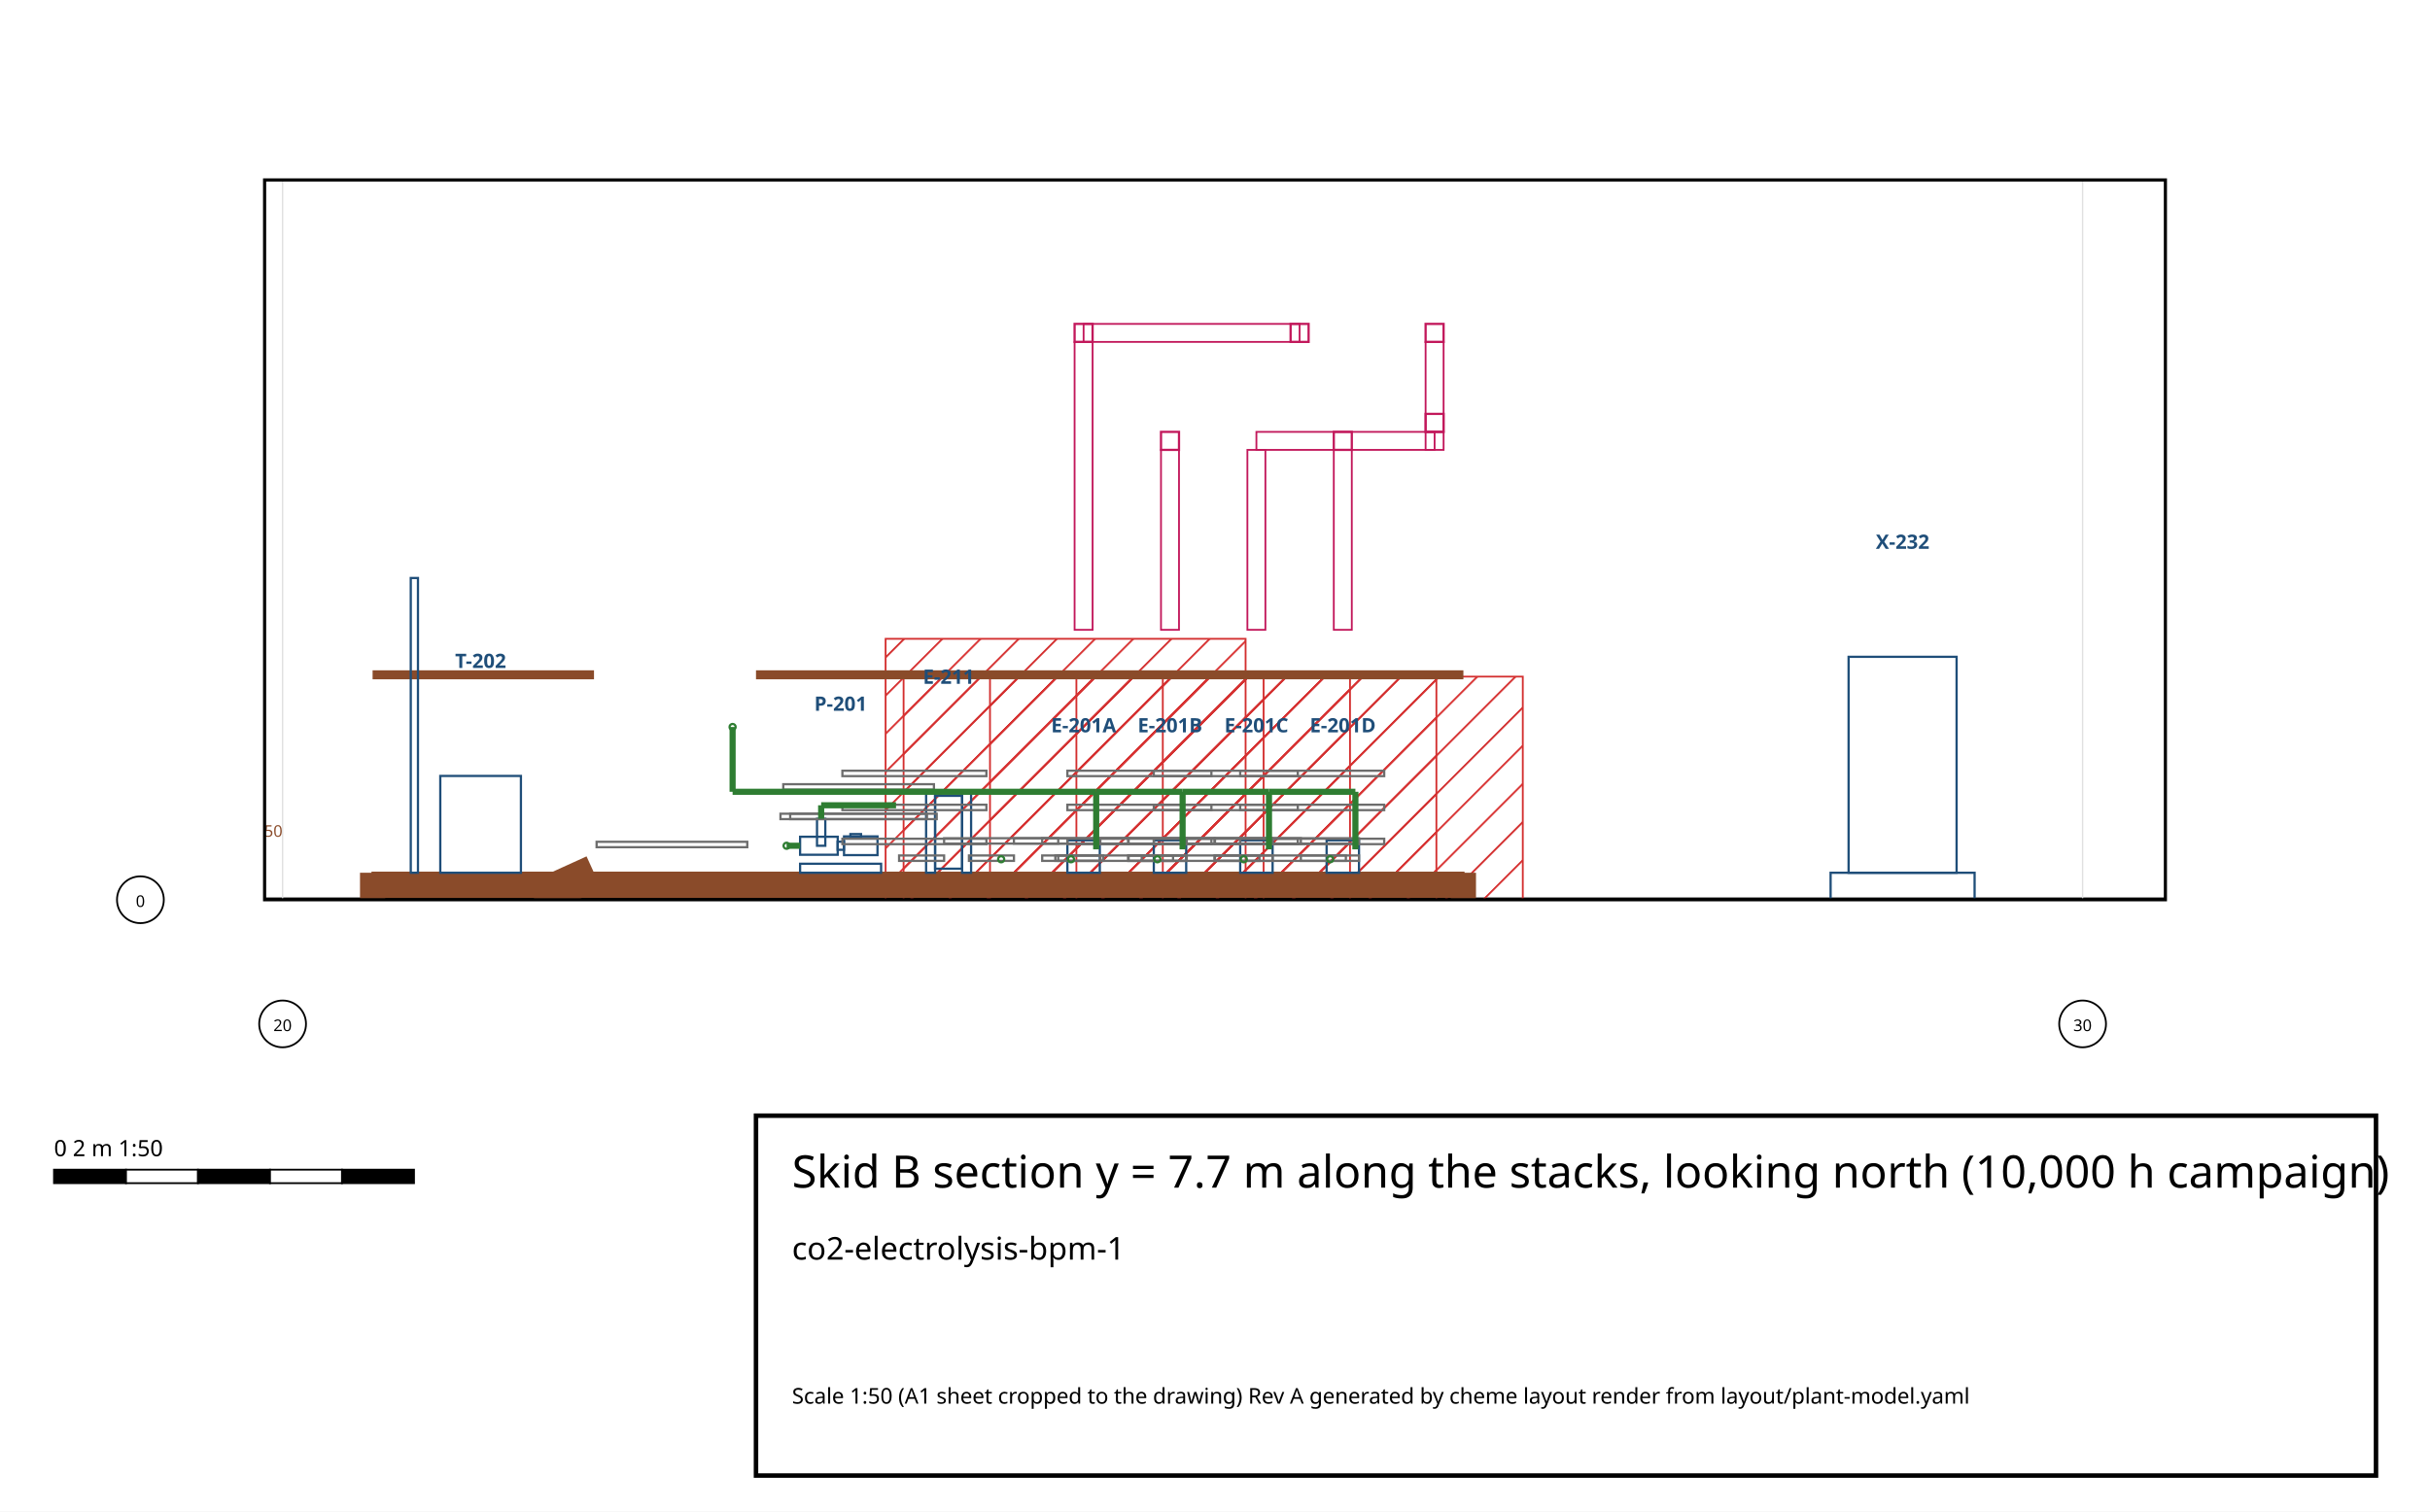
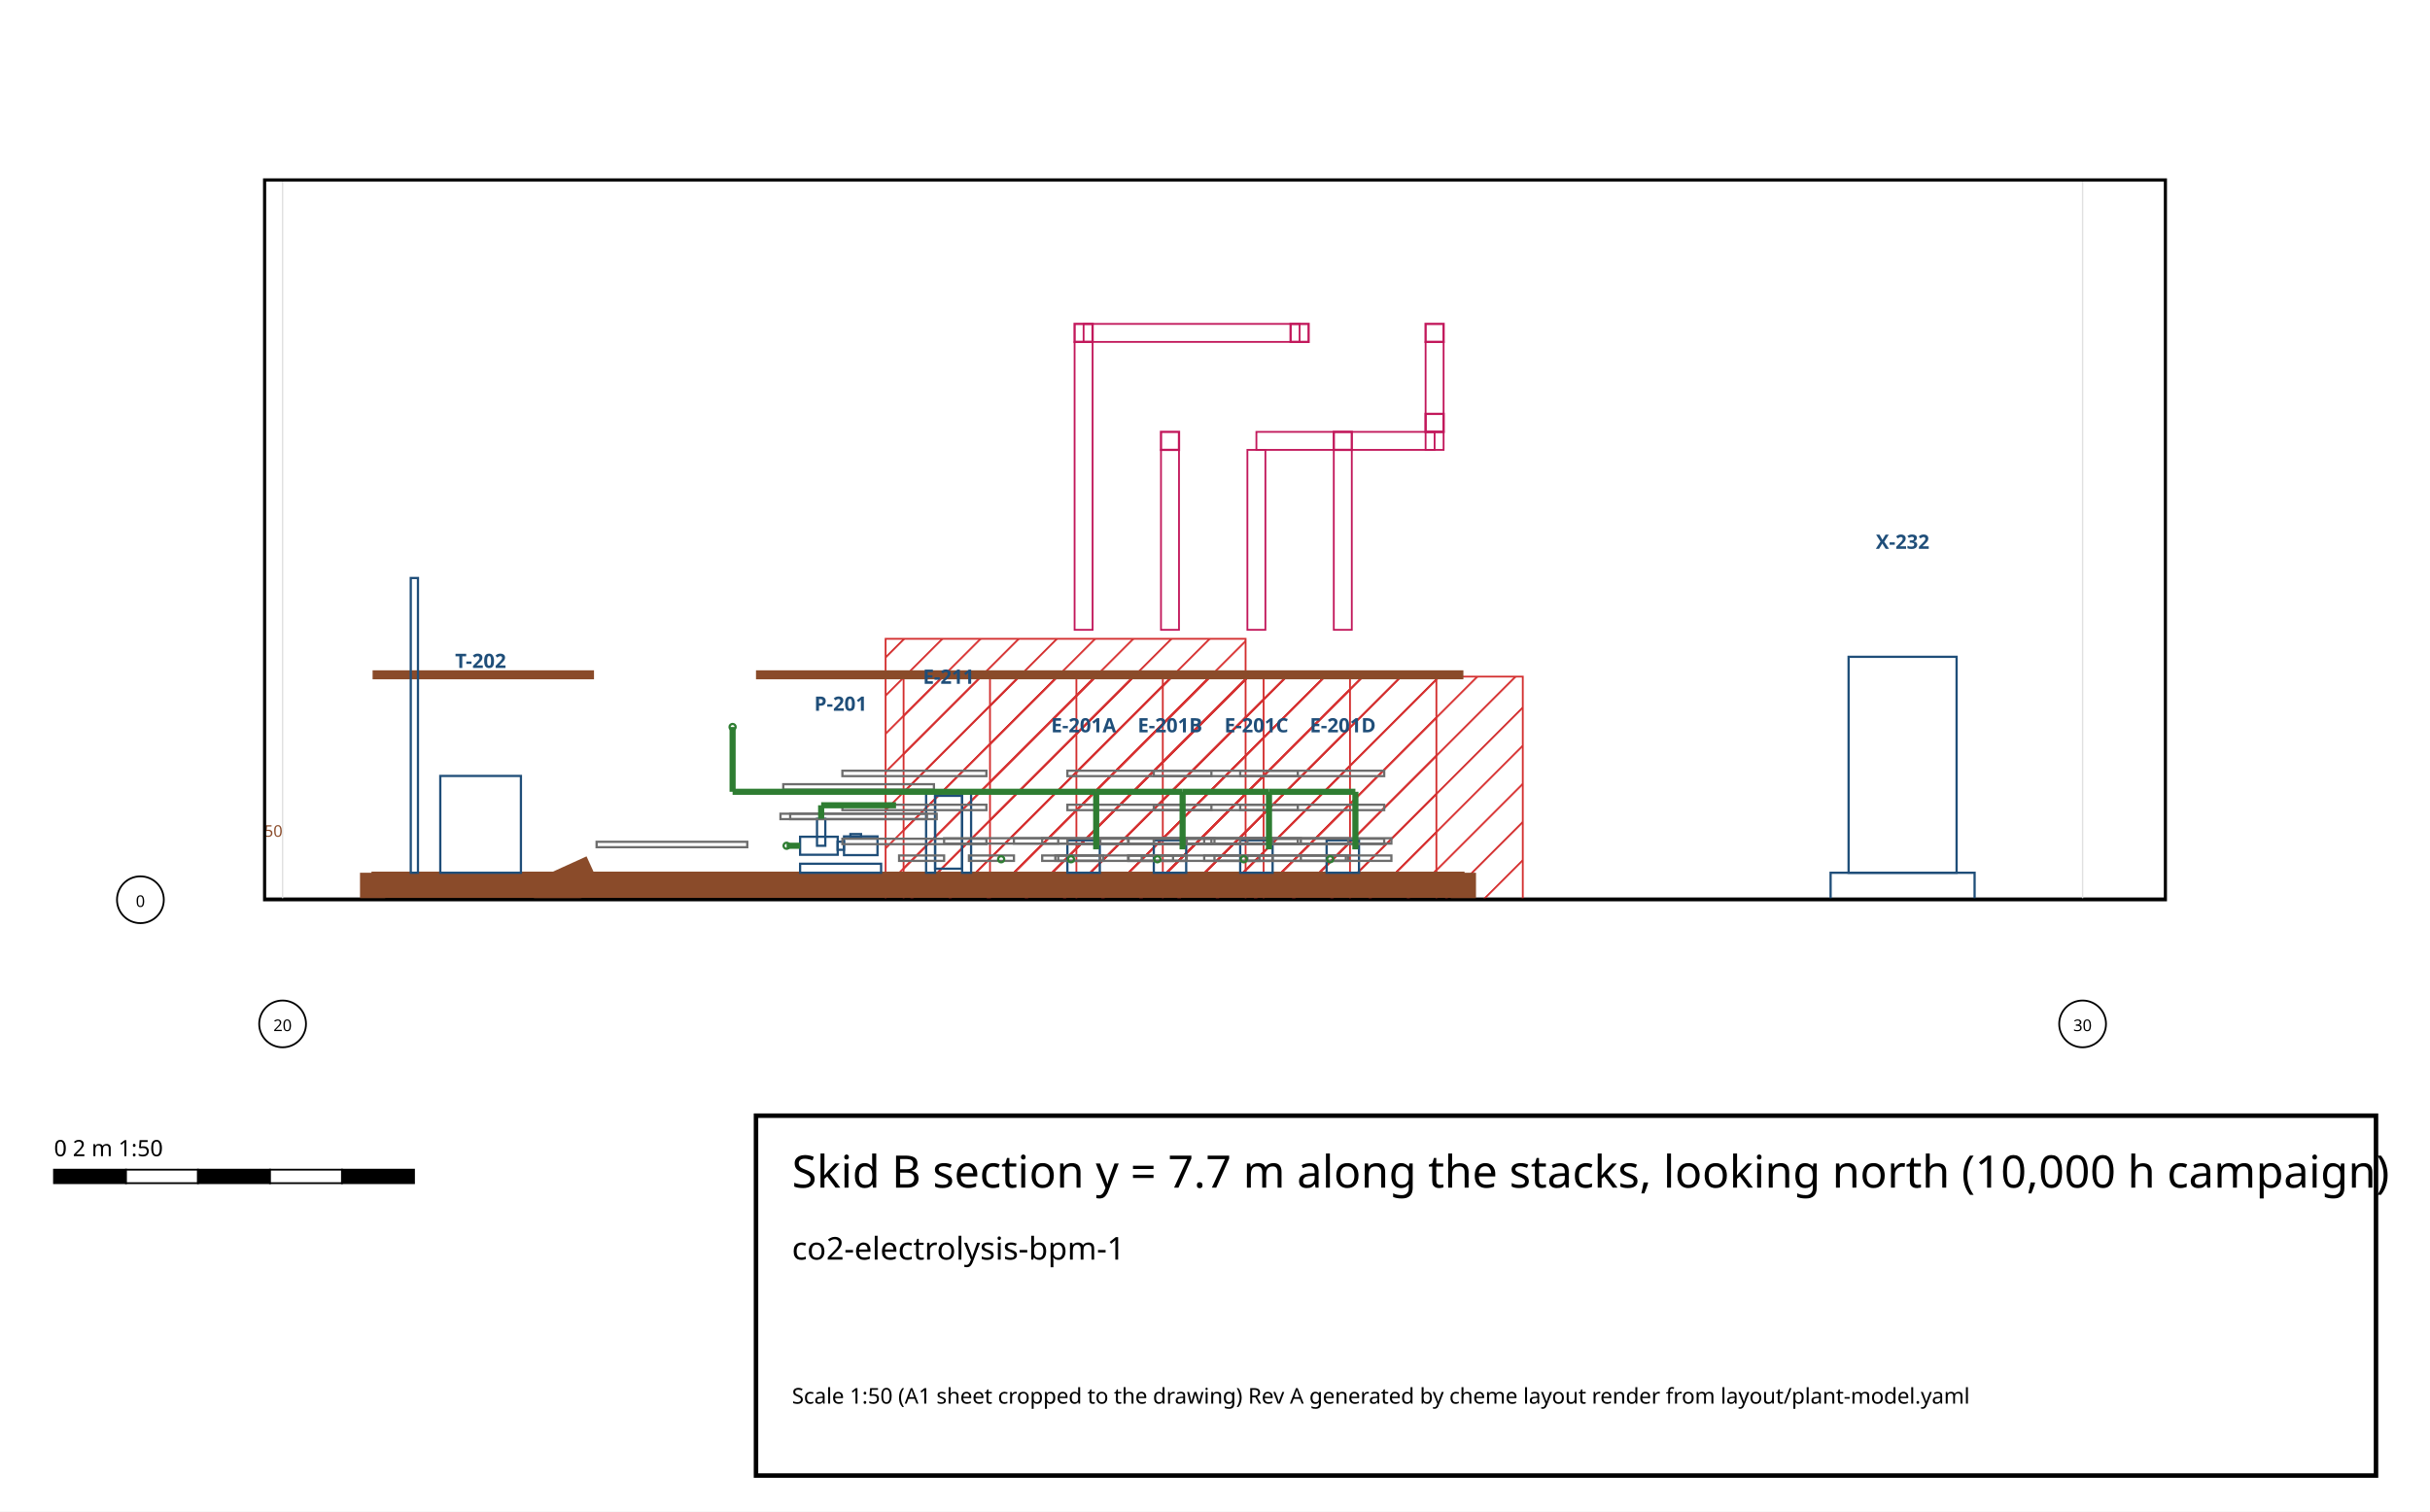
<svg xmlns="http://www.w3.org/2000/svg" width="270.00" height="168.00" viewBox="285.50 222.00 270.00 168.00">
  <defs>
    <pattern id="hatch-hazardous" width="3" height="3" patternUnits="userSpaceOnUse" patternTransform="rotate(45)">
      <line x1="0" y1="0" x2="0" y2="3" stroke="#d32f2f" stroke-width="0.4" />
    </pattern>
    <pattern id="hatch-oxygen_enriched" width="3" height="3" patternUnits="userSpaceOnUse" patternTransform="rotate(45)">
      <line x1="0" y1="0" x2="0" y2="3" stroke="#1976d2" stroke-width="0.4" />
    </pattern>
    <pattern id="hatch-oxygen_deficient" width="3" height="3" patternUnits="userSpaceOnUse" patternTransform="rotate(45)">
      <line x1="0" y1="0" x2="0" y2="3" stroke="#7b1fa2" stroke-width="0.4" />
    </pattern>
    <pattern id="hatch-keep_clear" width="3" height="3" patternUnits="userSpaceOnUse" patternTransform="rotate(45)">
      <line x1="0" y1="0" x2="0" y2="3" stroke="#ef6c00" stroke-width="0.4" />
    </pattern>
    <pattern id="hatch-laydown" width="3" height="3" patternUnits="userSpaceOnUse" patternTransform="rotate(45)">
      <line x1="0" y1="0" x2="0" y2="3" stroke="#8d6e63" stroke-width="0.4" />
    </pattern>
    <pattern id="hatch-maintenance" width="3" height="3" patternUnits="userSpaceOnUse" patternTransform="rotate(45)">
      <line x1="0" y1="0" x2="0" y2="3" stroke="#f9a825" stroke-width="0.4" />
    </pattern>
    <pattern id="hatch-escape" width="3" height="3" patternUnits="userSpaceOnUse" patternTransform="rotate(45)">
      <line x1="0" y1="0" x2="0" y2="3" stroke="#2e7d32" stroke-width="0.4" />
    </pattern>
    <clipPath id="area">
      <rect x="314.90" y="242.00" width="211.20" height="80.00" />
    </clipPath>
  </defs>
  <rect x="285.50" y="222.00" width="270.00" height="168.00" fill="#ffffff" />
  <g id="drawing" clip-path="url(#area)">
    <g id="grid">
      <polyline points="314.90,322.00 526.10,322.00" fill="none" stroke="#000" stroke-width="0.50" stroke-linecap="butt" id="grade" />
      <line x1="316.90" y1="322.00" x2="316.90" y2="242.00" stroke="#e0e0e0" stroke-width="0.15" />
      <line x1="516.90" y1="322.00" x2="516.90" y2="242.00" stroke="#e0e0e0" stroke-width="0.15" />
      <line x1="314.90" y1="322.00" x2="526.10" y2="322.00" stroke="#e0e0e0" stroke-width="0.15" />
    </g>
    <g id="areas" />
    <g id="zones">
      <polygon points="82.90,337.20 122.90,337.20 122.90,297.20 82.90,297.20" fill="url(#hatch-hazardous)" stroke="#d32f2f" stroke-width="0.2" id="zone-Z-HAZ-A-0" />
      <polygon points="92.50,337.20 132.50,337.20 132.50,297.20 92.50,297.20" fill="url(#hatch-hazardous)" stroke="#d32f2f" stroke-width="0.2" id="zone-Z-HAZ-A-1" />
      <polygon points="102.10,337.20 142.10,337.20 142.10,297.20 102.10,297.20" fill="url(#hatch-hazardous)" stroke="#d32f2f" stroke-width="0.2" id="zone-Z-HAZ-A-2" />
      <polygon points="111.70,337.20 151.70,337.20 151.70,297.20 111.70,297.20" fill="url(#hatch-hazardous)" stroke="#d32f2f" stroke-width="0.2" id="zone-Z-HAZ-A-3" />
      <polygon points="83.90,333.00 123.90,333.00 123.90,293.00 83.90,293.00" fill="url(#hatch-hazardous)" stroke="#d32f2f" stroke-width="0.2" id="zone-Z-HAZ-A-4" />
      <polygon points="385.90,337.20 425.90,337.20 425.90,297.20 385.90,297.20" fill="url(#hatch-hazardous)" stroke="#d32f2f" stroke-width="0.2" id="zone-Z-HAZ-B-0" />
      <polygon points="395.50,337.20 435.50,337.20 435.50,297.20 395.50,297.20" fill="url(#hatch-hazardous)" stroke="#d32f2f" stroke-width="0.2" id="zone-Z-HAZ-B-1" />
      <polygon points="405.10,337.20 445.10,337.20 445.10,297.20 405.10,297.20" fill="url(#hatch-hazardous)" stroke="#d32f2f" stroke-width="0.2" id="zone-Z-HAZ-B-2" />
      <polygon points="414.70,337.20 454.70,337.20 454.70,297.20 414.70,297.20" fill="url(#hatch-hazardous)" stroke="#d32f2f" stroke-width="0.2" id="zone-Z-HAZ-B-3" />
      <polygon points="383.90,333.00 423.90,333.00 423.90,293.00 383.90,293.00" fill="url(#hatch-hazardous)" stroke="#d32f2f" stroke-width="0.2" id="zone-Z-HAZ-B-4" />
    </g>
    <g id="roads" />
    <g id="buildings" />
    <g id="racks" />
    <g id="structures">
      <polyline points="26.90,322.00 26.90,319.00" fill="none" stroke="#8a4b2a" stroke-width="2.80" stroke-linecap="butt" />
      <polyline points="148.10,322.00 148.10,319.00" fill="none" stroke="#8a4b2a" stroke-width="2.80" stroke-linecap="butt" />
      <polyline points="26.90,320.40 148.10,320.40" fill="none" stroke="#8a4b2a" stroke-width="2.80" stroke-linecap="butt" />
      <polyline points="26.90,320.40 26.90,320.40" fill="none" stroke="#8a4b2a" stroke-width="2.80" stroke-linecap="butt" />
      <polyline points="148.10,320.40 148.10,320.40" fill="none" stroke="#8a4b2a" stroke-width="2.80" stroke-linecap="butt" />
      <polygon points="26.90,319.60 148.10,319.60 148.10,319.00 26.90,319.00" fill="none" stroke="#8a4b2a" stroke-width="0.25" />
      <polyline points="26.90,297.00 51.50,297.00" fill="none" stroke="#8a4b2a" stroke-width="1.00" stroke-linecap="butt" />
      <polyline points="69.50,297.00 148.10,297.00" fill="none" stroke="#8a4b2a" stroke-width="1.00" stroke-linecap="butt" />
      <polyline points="148.10,297.00 148.10,297.00" fill="none" stroke="#8a4b2a" stroke-width="1.00" stroke-linecap="butt" />
      <polyline points="26.90,297.00 26.90,297.00" fill="none" stroke="#8a4b2a" stroke-width="1.00" stroke-linecap="butt" />
      <polyline points="44.90,322.00 51.50,319.00" fill="none" stroke="#8a4b2a" stroke-width="4.00" stroke-linecap="butt" />
      <polygon points="51.50,319.60 69.50,319.60 69.50,319.00 51.50,319.00" fill="none" stroke="#8a4b2a" stroke-width="0.25" />
      <polygon points="26.90,322.60 44.90,322.60 44.90,322.00 26.90,322.00" fill="none" stroke="#8a4b2a" stroke-width="0.25" />
      <polyline points="326.90,322.00 326.90,319.00" fill="none" stroke="#8a4b2a" stroke-width="2.80" stroke-linecap="butt" />
      <polyline points="448.10,322.00 448.10,319.00" fill="none" stroke="#8a4b2a" stroke-width="2.80" stroke-linecap="butt" />
      <polyline points="326.90,320.40 448.10,320.40" fill="none" stroke="#8a4b2a" stroke-width="2.80" stroke-linecap="butt" />
      <polyline points="326.90,320.40 326.90,320.40" fill="none" stroke="#8a4b2a" stroke-width="2.80" stroke-linecap="butt" />
      <polyline points="448.10,320.40 448.10,320.40" fill="none" stroke="#8a4b2a" stroke-width="2.80" stroke-linecap="butt" />
      <polygon points="326.90,319.60 448.10,319.60 448.10,319.00 326.90,319.00" fill="none" stroke="#8a4b2a" stroke-width="0.25" />
      <polyline points="326.90,297.00 351.50,297.00" fill="none" stroke="#8a4b2a" stroke-width="1.00" stroke-linecap="butt" />
      <polyline points="369.50,297.00 448.10,297.00" fill="none" stroke="#8a4b2a" stroke-width="1.00" stroke-linecap="butt" />
      <polyline points="448.10,297.00 448.10,297.00" fill="none" stroke="#8a4b2a" stroke-width="1.00" stroke-linecap="butt" />
      <polyline points="326.90,297.00 326.90,297.00" fill="none" stroke="#8a4b2a" stroke-width="1.00" stroke-linecap="butt" />
      <polyline points="344.90,322.00 351.50,319.00" fill="none" stroke="#8a4b2a" stroke-width="4.00" stroke-linecap="butt" />
      <polygon points="351.50,319.60 369.50,319.60 369.50,319.00 351.50,319.00" fill="none" stroke="#8a4b2a" stroke-width="0.25" />
      <polygon points="326.90,322.60 344.90,322.60 344.90,322.00 326.90,322.00" fill="none" stroke="#8a4b2a" stroke-width="0.25" />
    </g>
    <g id="equipment">
      <g id="equipment-T-101">
        <polygon points="28.76,319.00 75.04,319.00 75.04,249.60 28.76,249.60" fill="none" stroke="#1f4e79" stroke-width="0.25" />
        <polygon points="26.60,319.00 27.40,319.00 27.40,227.60 26.60,227.60" fill="none" stroke="#1f4e79" stroke-width="0.25" />
        <polygon points="11.88,273.00 25.88,273.00 25.88,227.60 11.88,227.60" fill="none" stroke="#1f4e79" stroke-width="0.25" />
      </g>
      <g id="equipment-P-101">
        <polygon points="71.00,319.00 80.00,319.00 80.00,318.00 71.00,318.00" fill="none" stroke="#1f4e79" stroke-width="0.25" />
        <polygon points="71.00,317.00 75.18,317.00 75.18,315.00 71.00,315.00" fill="none" stroke="#1f4e79" stroke-width="0.25" />
        <polygon points="72.88,316.00 73.80,316.00 73.80,313.00 72.88,313.00" fill="none" stroke="#1f4e79" stroke-width="0.25" />
        <polygon points="75.17,316.45 75.87,316.45 75.87,315.55 75.17,315.55" fill="none" stroke="#1f4e79" stroke-width="0.25" />
        <polygon points="75.88,317.04 79.60,317.04 79.60,314.96 75.88,314.96" fill="none" stroke="#1f4e79" stroke-width="0.25" />
        <polygon points="76.59,315.02 77.77,315.02 77.77,314.70 76.59,314.70" fill="none" stroke="#1f4e79" stroke-width="0.25" />
      </g>
      <g id="equipment-E-111">
        <polygon points="85.00,319.00 86.00,319.00 86.00,310.00 85.00,310.00" fill="none" stroke="#1f4e79" stroke-width="0.25" />
        <polygon points="89.00,319.00 90.00,319.00 90.00,310.00 89.00,310.00" fill="none" stroke="#1f4e79" stroke-width="0.25" />
        <polygon points="86.00,318.55 89.00,318.55 89.00,310.45 86.00,310.45" fill="none" stroke="#1f4e79" stroke-width="0.25" />
      </g>
      <g id="equipment-E-101A">
        <polygon points="101.10,319.00 104.70,319.00 104.70,315.40 101.10,315.40" fill="none" stroke="#1f4e79" stroke-width="0.25" />
      </g>
      <g id="equipment-E-101B">
        <polygon points="110.70,319.00 114.30,319.00 114.30,315.40 110.70,315.40" fill="none" stroke="#1f4e79" stroke-width="0.25" />
      </g>
      <g id="equipment-E-101C">
        <polygon points="120.30,319.00 123.90,319.00 123.90,315.40 120.30,315.40" fill="none" stroke="#1f4e79" stroke-width="0.25" />
      </g>
      <g id="equipment-E-101D">
        <polygon points="129.90,319.00 133.50,319.00 133.50,315.40 129.90,315.40" fill="none" stroke="#1f4e79" stroke-width="0.25" />
      </g>
      <g id="equipment-X-132">
        <polygon points="190.90,319.00 202.90,319.00 202.90,295.00 190.90,295.00" fill="none" stroke="#1f4e79" stroke-width="0.25" />
        <polygon points="188.90,322.00 204.90,322.00 204.90,319.00 188.90,319.00" fill="none" stroke="#1f4e79" stroke-width="0.25" />
      </g>
      <g id="equipment-T-202">
        <polygon points="334.42,319.00 343.38,319.00 343.38,308.24 334.42,308.24" fill="none" stroke="#1f4e79" stroke-width="0.25" />
        <polygon points="331.14,319.00 331.94,319.00 331.94,286.24 331.14,286.24" fill="none" stroke="#1f4e79" stroke-width="0.25" />
      </g>
      <g id="equipment-P-201">
        <polygon points="374.40,319.00 383.40,319.00 383.40,318.00 374.40,318.00" fill="none" stroke="#1f4e79" stroke-width="0.25" />
        <polygon points="374.40,317.00 378.58,317.00 378.58,315.00 374.40,315.00" fill="none" stroke="#1f4e79" stroke-width="0.25" />
        <polygon points="376.28,316.00 377.20,316.00 377.20,313.00 376.28,313.00" fill="none" stroke="#1f4e79" stroke-width="0.25" />
        <polygon points="378.57,316.45 379.27,316.45 379.27,315.55 378.57,315.55" fill="none" stroke="#1f4e79" stroke-width="0.25" />
        <polygon points="379.28,317.04 383.00,317.04 383.00,314.96 379.28,314.96" fill="none" stroke="#1f4e79" stroke-width="0.25" />
        <polygon points="379.99,315.02 381.17,315.02 381.17,314.70 379.99,314.70" fill="none" stroke="#1f4e79" stroke-width="0.25" />
      </g>
      <g id="equipment-E-211">
        <polygon points="388.40,319.00 389.40,319.00 389.40,310.00 388.40,310.00" fill="none" stroke="#1f4e79" stroke-width="0.25" />
        <polygon points="392.40,319.00 393.40,319.00 393.40,310.00 392.40,310.00" fill="none" stroke="#1f4e79" stroke-width="0.25" />
        <polygon points="389.40,318.55 392.40,318.55 392.40,310.45 389.40,310.45" fill="none" stroke="#1f4e79" stroke-width="0.25" />
      </g>
      <g id="equipment-E-201A">
        <polygon points="404.10,319.00 407.70,319.00 407.70,315.40 404.10,315.40" fill="none" stroke="#1f4e79" stroke-width="0.25" />
      </g>
      <g id="equipment-E-201B">
        <polygon points="413.70,319.00 417.30,319.00 417.30,315.40 413.70,315.40" fill="none" stroke="#1f4e79" stroke-width="0.25" />
      </g>
      <g id="equipment-E-201C">
        <polygon points="423.30,319.00 426.90,319.00 426.90,315.40 423.30,315.40" fill="none" stroke="#1f4e79" stroke-width="0.25" />
      </g>
      <g id="equipment-E-201D">
        <polygon points="432.90,319.00 436.50,319.00 436.50,315.40 432.90,315.40" fill="none" stroke="#1f4e79" stroke-width="0.25" />
      </g>
      <g id="equipment-X-232">
        <polygon points="490.90,319.00 502.90,319.00 502.90,295.00 490.90,295.00" fill="none" stroke="#1f4e79" stroke-width="0.25" />
        <polygon points="488.90,322.00 504.90,322.00 504.90,319.00 488.90,319.00" fill="none" stroke="#1f4e79" stroke-width="0.25" />
      </g>
    </g>
    <g id="platforms">
      <polygon points="69.13,309.76 85.87,309.76 85.87,309.16 69.13,309.16" fill="none" stroke="#6d6d6d" stroke-width="0.25" />
      <polygon points="69.90,313.04 86.18,313.04 86.18,312.44 69.90,312.44" fill="none" stroke="#6d6d6d" stroke-width="0.25" />
      <polygon points="68.82,313.04 85.10,313.04 85.10,312.44 68.82,312.44" fill="none" stroke="#6d6d6d" stroke-width="0.25" />
      <polygon points="95.16,315.76 107.84,315.76 107.84,315.16 95.16,315.16" fill="none" stroke="#6d6d6d" stroke-width="0.25" />
      <polygon points="90.16,317.68 95.16,317.68 95.16,317.08 90.16,317.08" fill="none" stroke="#6d6d6d" stroke-width="0.25" />
      <polygon points="107.84,317.68 112.84,317.68 112.84,317.08 107.84,317.08" fill="none" stroke="#6d6d6d" stroke-width="0.25" />
      <polygon points="104.76,315.76 117.44,315.76 117.44,315.16 104.76,315.16" fill="none" stroke="#6d6d6d" stroke-width="0.25" />
      <polygon points="99.76,317.68 104.76,317.68 104.76,317.08 99.76,317.08" fill="none" stroke="#6d6d6d" stroke-width="0.25" />
      <polygon points="117.44,317.68 122.44,317.68 122.44,317.08 117.44,317.08" fill="none" stroke="#6d6d6d" stroke-width="0.25" />
      <polygon points="114.36,315.76 127.04,315.76 127.04,315.16 114.36,315.16" fill="none" stroke="#6d6d6d" stroke-width="0.25" />
      <polygon points="109.36,317.68 114.36,317.68 114.36,317.08 109.36,317.08" fill="none" stroke="#6d6d6d" stroke-width="0.25" />
      <polygon points="127.04,317.68 132.04,317.68 132.04,317.08 127.04,317.08" fill="none" stroke="#6d6d6d" stroke-width="0.25" />
      <polygon points="87.00,315.76 99.68,315.76 99.68,315.16 87.00,315.16" fill="none" stroke="#6d6d6d" stroke-width="0.25" />
      <polygon points="99.68,317.68 104.68,317.68 104.68,317.08 99.68,317.08" fill="none" stroke="#6d6d6d" stroke-width="0.25" />
      <polygon points="82.00,317.68 87.00,317.68 87.00,317.08 82.00,317.08" fill="none" stroke="#6d6d6d" stroke-width="0.25" />
      <polygon points="98.30,315.76 114.30,315.76 114.30,315.16 98.30,315.16" fill="none" stroke="#6d6d6d" stroke-width="0.25" />
      <polygon points="98.30,317.68 114.30,317.68 114.30,317.08 98.30,317.08" fill="none" stroke="#6d6d6d" stroke-width="0.25" />
      <polygon points="107.90,315.76 123.90,315.76 123.90,315.16 107.90,315.16" fill="none" stroke="#6d6d6d" stroke-width="0.25" />
      <polygon points="107.90,317.68 123.90,317.68 123.90,317.08 107.90,317.08" fill="none" stroke="#6d6d6d" stroke-width="0.25" />
-       <polygon points="117.50,315.76 133.50,315.76 133.50,315.16 117.50,315.16" fill="none" stroke="#6d6d6d" stroke-width="0.25" />
-       <polygon points="117.50,317.68 133.50,317.68 133.50,317.08 117.50,317.08" fill="none" stroke="#6d6d6d" stroke-width="0.25" />
+       <polygon points="116.30,315.76 132.30,315.76 132.30,315.16 116.30,315.16" fill="none" stroke="#6d6d6d" stroke-width="0.25" />
+       <polygon points="116.30,317.68 132.30,317.68 132.30,317.08 116.30,317.08" fill="none" stroke="#6d6d6d" stroke-width="0.25" />
+       <polygon points="121.10,315.76 137.10,315.76 137.10,315.16 121.10,315.16" fill="none" stroke="#6d6d6d" stroke-width="0.25" />
+       <polygon points="121.10,317.68 137.10,317.68 137.10,317.08 121.10,317.08" fill="none" stroke="#6d6d6d" stroke-width="0.25" />
      <polygon points="120.30,308.26 136.30,308.26 136.30,307.66 120.30,307.66" fill="none" stroke="#6d6d6d" stroke-width="0.25" />
      <polygon points="120.30,315.82 136.30,315.82 136.30,315.22 120.30,315.22" fill="none" stroke="#6d6d6d" stroke-width="0.25" />
      <polygon points="120.30,312.04 136.30,312.04 136.30,311.44 120.30,311.44" fill="none" stroke="#6d6d6d" stroke-width="0.25" />
      <polygon points="110.70,308.26 126.70,308.26 126.70,307.66 110.70,307.66" fill="none" stroke="#6d6d6d" stroke-width="0.25" />
      <polygon points="110.70,315.82 126.70,315.82 126.70,315.22 110.70,315.22" fill="none" stroke="#6d6d6d" stroke-width="0.25" />
      <polygon points="110.70,312.04 126.70,312.04 126.70,311.44 110.70,311.44" fill="none" stroke="#6d6d6d" stroke-width="0.25" />
      <polygon points="101.10,308.26 117.10,308.26 117.10,307.66 101.10,307.66" fill="none" stroke="#6d6d6d" stroke-width="0.25" />
      <polygon points="101.10,315.82 117.10,315.82 117.10,315.22 101.10,315.22" fill="none" stroke="#6d6d6d" stroke-width="0.25" />
      <polygon points="101.10,312.04 117.10,312.04 117.10,311.44 101.10,311.44" fill="none" stroke="#6d6d6d" stroke-width="0.25" />
      <polygon points="82.10,308.26 98.10,308.26 98.10,307.66 82.10,307.66" fill="none" stroke="#6d6d6d" stroke-width="0.25" />
      <polygon points="82.10,315.82 98.10,315.82 98.10,315.22 82.10,315.22" fill="none" stroke="#6d6d6d" stroke-width="0.25" />
      <polygon points="82.10,312.04 98.10,312.04 98.10,311.44 82.10,311.44" fill="none" stroke="#6d6d6d" stroke-width="0.25" />
      <polygon points="372.53,309.76 389.27,309.76 389.27,309.16 372.53,309.16" fill="none" stroke="#6d6d6d" stroke-width="0.25" />
      <polygon points="373.30,313.04 389.58,313.04 389.58,312.44 373.30,312.44" fill="none" stroke="#6d6d6d" stroke-width="0.25" />
      <polygon points="372.22,313.04 388.50,313.04 388.50,312.44 372.22,312.44" fill="none" stroke="#6d6d6d" stroke-width="0.25" />
      <polygon points="398.16,315.76 410.84,315.76 410.84,315.16 398.16,315.16" fill="none" stroke="#6d6d6d" stroke-width="0.25" />
      <polygon points="393.16,317.68 398.16,317.68 398.16,317.08 393.16,317.08" fill="none" stroke="#6d6d6d" stroke-width="0.25" />
      <polygon points="410.84,317.68 415.84,317.68 415.84,317.08 410.84,317.08" fill="none" stroke="#6d6d6d" stroke-width="0.25" />
      <polygon points="407.76,315.76 420.44,315.76 420.44,315.16 407.76,315.16" fill="none" stroke="#6d6d6d" stroke-width="0.25" />
      <polygon points="402.76,317.68 407.76,317.68 407.76,317.08 402.76,317.08" fill="none" stroke="#6d6d6d" stroke-width="0.25" />
      <polygon points="420.44,317.68 425.44,317.68 425.44,317.08 420.44,317.08" fill="none" stroke="#6d6d6d" stroke-width="0.25" />
      <polygon points="417.36,315.76 430.04,315.76 430.04,315.16 417.36,315.16" fill="none" stroke="#6d6d6d" stroke-width="0.25" />
      <polygon points="412.36,317.68 417.36,317.68 417.36,317.08 412.36,317.08" fill="none" stroke="#6d6d6d" stroke-width="0.25" />
      <polygon points="430.04,317.68 435.04,317.68 435.04,317.08 430.04,317.08" fill="none" stroke="#6d6d6d" stroke-width="0.25" />
      <polygon points="390.40,315.76 403.08,315.76 403.08,315.16 390.40,315.16" fill="none" stroke="#6d6d6d" stroke-width="0.25" />
      <polygon points="403.08,317.68 408.08,317.68 408.08,317.08 403.08,317.08" fill="none" stroke="#6d6d6d" stroke-width="0.25" />
      <polygon points="385.40,317.68 390.40,317.68 390.40,317.08 385.40,317.08" fill="none" stroke="#6d6d6d" stroke-width="0.25" />
      <polygon points="401.30,315.76 417.30,315.76 417.30,315.16 401.30,315.16" fill="none" stroke="#6d6d6d" stroke-width="0.25" />
      <polygon points="401.30,317.68 417.30,317.68 417.30,317.08 401.30,317.08" fill="none" stroke="#6d6d6d" stroke-width="0.25" />
      <polygon points="410.90,315.76 426.90,315.76 426.90,315.16 410.90,315.16" fill="none" stroke="#6d6d6d" stroke-width="0.25" />
      <polygon points="410.90,317.68 426.90,317.68 426.90,317.08 410.90,317.08" fill="none" stroke="#6d6d6d" stroke-width="0.25" />
-       <polygon points="420.50,315.76 436.50,315.76 436.50,315.16 420.50,315.16" fill="none" stroke="#6d6d6d" stroke-width="0.25" />
-       <polygon points="420.50,317.68 436.50,317.68 436.50,317.08 420.50,317.08" fill="none" stroke="#6d6d6d" stroke-width="0.25" />
+       <polygon points="419.30,315.76 435.30,315.76 435.30,315.16 419.30,315.16" fill="none" stroke="#6d6d6d" stroke-width="0.25" />
+       <polygon points="419.30,317.68 435.30,317.68 435.30,317.08 419.30,317.08" fill="none" stroke="#6d6d6d" stroke-width="0.25" />
+       <polygon points="424.10,315.76 440.10,315.76 440.10,315.16 424.10,315.16" fill="none" stroke="#6d6d6d" stroke-width="0.25" />
+       <polygon points="424.10,317.68 440.10,317.68 440.10,317.08 424.10,317.08" fill="none" stroke="#6d6d6d" stroke-width="0.25" />
      <polygon points="423.30,308.26 439.30,308.26 439.30,307.66 423.30,307.66" fill="none" stroke="#6d6d6d" stroke-width="0.25" />
      <polygon points="423.30,315.82 439.30,315.82 439.30,315.22 423.30,315.22" fill="none" stroke="#6d6d6d" stroke-width="0.25" />
      <polygon points="423.30,312.04 439.30,312.04 439.30,311.44 423.30,311.44" fill="none" stroke="#6d6d6d" stroke-width="0.25" />
      <polygon points="413.70,308.26 429.70,308.26 429.70,307.66 413.70,307.66" fill="none" stroke="#6d6d6d" stroke-width="0.25" />
      <polygon points="413.70,315.82 429.70,315.82 429.70,315.22 413.70,315.22" fill="none" stroke="#6d6d6d" stroke-width="0.25" />
      <polygon points="413.70,312.04 429.70,312.04 429.70,311.44 413.70,311.44" fill="none" stroke="#6d6d6d" stroke-width="0.25" />
      <polygon points="404.10,308.26 420.10,308.26 420.10,307.66 404.10,307.66" fill="none" stroke="#6d6d6d" stroke-width="0.25" />
      <polygon points="404.10,315.82 420.10,315.82 420.10,315.22 404.10,315.22" fill="none" stroke="#6d6d6d" stroke-width="0.25" />
      <polygon points="404.10,312.04 420.10,312.04 420.10,311.44 404.10,311.44" fill="none" stroke="#6d6d6d" stroke-width="0.25" />
      <polygon points="379.10,308.26 395.10,308.26 395.10,307.66 379.10,307.66" fill="none" stroke="#6d6d6d" stroke-width="0.25" />
      <polygon points="379.10,315.82 395.10,315.82 395.10,315.22 379.10,315.22" fill="none" stroke="#6d6d6d" stroke-width="0.25" />
      <polygon points="379.10,312.04 395.10,312.04 395.10,311.44 379.10,311.44" fill="none" stroke="#6d6d6d" stroke-width="0.25" />
      <polygon points="351.79,316.16 368.53,316.16 368.53,315.56 351.79,315.56" fill="none" stroke="#6d6d6d" stroke-width="0.25" />
    </g>
    <g id="pipes">
      <g id="pipe-P-01/Line_AN101_S1" data-line="AN-101">
        <circle cx="74.36" cy="316.00" r="0.34" fill="none" stroke="#2e7d32" stroke-width="0.25" />
        <polyline points="74.36,316.00 71.00,316.00" fill="none" stroke="#2e7d32" stroke-width="0.68" stroke-linecap="butt" />
      </g>
      <g id="pipe-P-01/Line_AN102_S1" data-line="AN-102">
        <polyline points="73.34,313.00 73.34,311.50" fill="none" stroke="#2e7d32" stroke-width="0.68" stroke-linecap="butt" />
        <polyline points="73.34,311.50 81.66,311.50" fill="none" stroke="#2e7d32" stroke-width="0.68" stroke-linecap="butt" />
      </g>
      <g id="pipe-P-01/Line_AN103A_S1" data-line="AN-103A">
        <circle cx="101.50" cy="317.50" r="0.34" fill="none" stroke="#2e7d32" stroke-width="0.25" />
      </g>
      <g id="pipe-P-01/Line_AN103B_S1" data-line="AN-103B">
        <circle cx="111.10" cy="317.50" r="0.34" fill="none" stroke="#2e7d32" stroke-width="0.25" />
      </g>
      <g id="pipe-P-01/Line_AN103C_S1" data-line="AN-103C">
        <circle cx="120.70" cy="317.50" r="0.34" fill="none" stroke="#2e7d32" stroke-width="0.25" />
      </g>
      <g id="pipe-P-01/Line_AN103_S1" data-line="AN-103">
        <circle cx="93.34" cy="317.50" r="0.34" fill="none" stroke="#2e7d32" stroke-width="0.25" />
      </g>
-       <g id="pipe-P-01/Line_AN103_S4" data-line="AN-103">
+       <g id="pipe-P-01/Line_AN103_S5" data-line="AN-103">
        <circle cx="130.30" cy="317.50" r="0.34" fill="none" stroke="#2e7d32" stroke-width="0.25" />
      </g>
      <g id="pipe-P-01/Line_AN104A_S1" data-line="AN-104A">
        <polyline points="104.30,316.40 104.30,310.00" fill="none" stroke="#2e7d32" stroke-width="0.68" stroke-linecap="butt" />
      </g>
      <g id="pipe-P-01/Line_AN104B_S1" data-line="AN-104B">
        <polyline points="113.90,316.40 113.90,310.00" fill="none" stroke="#2e7d32" stroke-width="0.68" stroke-linecap="butt" />
      </g>
      <g id="pipe-P-01/Line_AN104C_S1" data-line="AN-104C">
        <polyline points="123.50,316.40 123.50,310.00" fill="none" stroke="#2e7d32" stroke-width="0.68" stroke-linecap="butt" />
      </g>
      <g id="pipe-P-01/Line_AN104_S1" data-line="AN-104">
        <polyline points="133.10,316.40 133.10,310.00" fill="none" stroke="#2e7d32" stroke-width="0.68" stroke-linecap="butt" />
        <polyline points="133.10,310.00 123.50,310.00" fill="none" stroke="#2e7d32" stroke-width="0.68" stroke-linecap="butt" />
      </g>
      <g id="pipe-P-01/Line_AN104_S2" data-line="AN-104">
        <polyline points="123.50,310.00 113.90,310.00" fill="none" stroke="#2e7d32" stroke-width="0.68" stroke-linecap="butt" />
      </g>
      <g id="pipe-P-01/Line_AN104_S3" data-line="AN-104">
        <polyline points="113.90,310.00 104.30,310.00" fill="none" stroke="#2e7d32" stroke-width="0.68" stroke-linecap="butt" />
      </g>
      <g id="pipe-P-01/Line_AN104_S4" data-line="AN-104">
        <polyline points="104.30,310.00 75.90,310.00" fill="none" stroke="#2e7d32" stroke-width="0.68" stroke-linecap="butt" />
        <polyline points="75.90,310.00 75.90,300.00" fill="none" stroke="#2e7d32" stroke-width="0.68" stroke-linecap="butt" />
        <polyline points="75.90,300.00 85.90,300.00" fill="none" stroke="#2e7d32" stroke-width="0.68" stroke-linecap="butt" />
        <polyline points="85.90,300.00 85.90,240.00" fill="none" stroke="#2e7d32" stroke-width="0.68" stroke-linecap="butt" />
        <polyline points="85.90,240.00 57.84,240.00" fill="none" stroke="#2e7d32" stroke-width="0.68" stroke-linecap="butt" />
        <polyline points="57.84,240.00 57.84,240.26" fill="none" stroke="#2e7d32" stroke-width="0.68" stroke-linecap="butt" />
        <circle cx="57.84" cy="240.26" r="0.34" fill="none" stroke="#2e7d32" stroke-width="0.25" />
      </g>
      <g id="pipe-P-02/Line_AN201_S1" data-line="AN-201">
        <circle cx="372.90" cy="316.00" r="0.34" fill="none" stroke="#2e7d32" stroke-width="0.25" />
        <polyline points="372.90,316.00 374.40,316.00" fill="none" stroke="#2e7d32" stroke-width="0.68" stroke-linecap="butt" />
      </g>
      <g id="pipe-P-02/Line_AN202_S1" data-line="AN-202">
        <polyline points="376.74,313.00 376.74,311.50" fill="none" stroke="#2e7d32" stroke-width="0.68" stroke-linecap="butt" />
        <polyline points="376.74,311.50 385.06,311.50" fill="none" stroke="#2e7d32" stroke-width="0.68" stroke-linecap="butt" />
      </g>
      <g id="pipe-P-02/Line_AN203A_S1" data-line="AN-203A">
        <circle cx="404.50" cy="317.50" r="0.34" fill="none" stroke="#2e7d32" stroke-width="0.25" />
      </g>
      <g id="pipe-P-02/Line_AN203B_S1" data-line="AN-203B">
        <circle cx="414.10" cy="317.50" r="0.34" fill="none" stroke="#2e7d32" stroke-width="0.25" />
      </g>
      <g id="pipe-P-02/Line_AN203C_S1" data-line="AN-203C">
        <circle cx="423.70" cy="317.50" r="0.34" fill="none" stroke="#2e7d32" stroke-width="0.25" />
      </g>
      <g id="pipe-P-02/Line_AN203_S1" data-line="AN-203">
        <circle cx="396.74" cy="317.50" r="0.34" fill="none" stroke="#2e7d32" stroke-width="0.25" />
      </g>
-       <g id="pipe-P-02/Line_AN203_S4" data-line="AN-203">
+       <g id="pipe-P-02/Line_AN203_S5" data-line="AN-203">
        <circle cx="433.30" cy="317.50" r="0.34" fill="none" stroke="#2e7d32" stroke-width="0.25" />
      </g>
      <g id="pipe-P-02/Line_AN204A_S1" data-line="AN-204A">
        <polyline points="407.30,316.40 407.30,310.00" fill="none" stroke="#2e7d32" stroke-width="0.68" stroke-linecap="butt" />
      </g>
      <g id="pipe-P-02/Line_AN204B_S1" data-line="AN-204B">
        <polyline points="416.90,316.40 416.90,310.00" fill="none" stroke="#2e7d32" stroke-width="0.68" stroke-linecap="butt" />
      </g>
      <g id="pipe-P-02/Line_AN204C_S1" data-line="AN-204C">
        <polyline points="426.50,316.40 426.50,310.00" fill="none" stroke="#2e7d32" stroke-width="0.68" stroke-linecap="butt" />
      </g>
      <g id="pipe-P-02/Line_AN204_S1" data-line="AN-204">
        <polyline points="436.10,316.40 436.10,310.00" fill="none" stroke="#2e7d32" stroke-width="0.68" stroke-linecap="butt" />
        <polyline points="436.10,310.00 426.50,310.00" fill="none" stroke="#2e7d32" stroke-width="0.68" stroke-linecap="butt" />
      </g>
      <g id="pipe-P-02/Line_AN204_S2" data-line="AN-204">
        <polyline points="426.50,310.00 416.90,310.00" fill="none" stroke="#2e7d32" stroke-width="0.68" stroke-linecap="butt" />
      </g>
      <g id="pipe-P-02/Line_AN204_S3" data-line="AN-204">
        <polyline points="416.90,310.00 407.30,310.00" fill="none" stroke="#2e7d32" stroke-width="0.68" stroke-linecap="butt" />
      </g>
      <g id="pipe-P-02/Line_AN204_S4" data-line="AN-204">
        <polyline points="407.30,310.00 366.90,310.00" fill="none" stroke="#2e7d32" stroke-width="0.68" stroke-linecap="butt" />
        <polyline points="366.90,310.00 366.90,302.80" fill="none" stroke="#2e7d32" stroke-width="0.68" stroke-linecap="butt" />
        <circle cx="366.90" cy="302.80" r="0.34" fill="none" stroke="#2e7d32" stroke-width="0.25" />
      </g>
    </g>
    <g id="trays">
      <g id="tray-PT-DC-E101A" data-system="power">
        <polygon points="128.90,260.00 130.90,260.00 130.90,258.00 128.90,258.00" fill="none" stroke="#c2185b" stroke-width="0.25" />
        <polygon points="102.90,260.00 129.90,260.00 129.90,258.00 102.90,258.00" fill="none" stroke="#c2185b" stroke-width="0.2" />
        <polygon points="101.90,260.00 103.90,260.00 103.90,258.00 101.90,258.00" fill="none" stroke="#c2185b" stroke-width="0.25" />
        <polygon points="101.90,292.00 103.90,292.00 103.90,260.00 101.90,260.00" fill="none" stroke="#c2185b" stroke-width="0.2" />
      </g>
      <g id="tray-PT-DC-E101B" data-system="power">
        <polygon points="138.90,260.00 140.90,260.00 140.90,258.00 138.90,258.00" fill="none" stroke="#c2185b" stroke-width="0.25" />
        <polygon points="138.90,270.00 140.90,270.00 140.90,260.00 138.90,260.00" fill="none" stroke="#c2185b" stroke-width="0.2" />
        <polygon points="138.90,270.00 140.90,270.00 140.90,268.00 138.90,268.00" fill="none" stroke="#c2185b" stroke-width="0.25" />
        <polygon points="138.90,272.00 140.90,272.00 140.90,270.00 138.90,270.00" fill="none" stroke="#c2185b" stroke-width="0.2" />
        <polygon points="112.50,272.00 139.90,272.00 139.90,270.00 112.50,270.00" fill="none" stroke="#c2185b" stroke-width="0.2" />
        <polygon points="111.50,292.00 113.50,292.00 113.50,272.00 111.50,272.00" fill="none" stroke="#c2185b" stroke-width="0.2" />
      </g>
      <g id="tray-PT-DC-E101C" data-system="power">
        <polygon points="121.10,272.00 123.10,272.00 123.10,270.00 121.10,270.00" fill="none" stroke="#c2185b" stroke-width="0.25" />
        <polygon points="121.10,292.00 123.10,292.00 123.10,272.00 121.10,272.00" fill="none" stroke="#c2185b" stroke-width="0.2" />
      </g>
      <g id="tray-PT-DC-E101D" data-system="power">
        <polygon points="130.70,272.00 132.70,272.00 132.70,270.00 130.70,270.00" fill="none" stroke="#c2185b" stroke-width="0.25" />
        <polygon points="130.70,292.00 132.70,292.00 132.70,272.00 130.70,272.00" fill="none" stroke="#c2185b" stroke-width="0.2" />
      </g>
      <g id="tray-PT-DC-E201A" data-system="power">
        <polygon points="428.90,260.00 430.90,260.00 430.90,258.00 428.90,258.00" fill="none" stroke="#c2185b" stroke-width="0.25" />
        <polygon points="405.90,260.00 429.90,260.00 429.90,258.00 405.90,258.00" fill="none" stroke="#c2185b" stroke-width="0.2" />
        <polygon points="404.90,260.00 406.90,260.00 406.90,258.00 404.90,258.00" fill="none" stroke="#c2185b" stroke-width="0.25" />
        <polygon points="404.90,292.00 406.90,292.00 406.90,260.00 404.90,260.00" fill="none" stroke="#c2185b" stroke-width="0.2" />
      </g>
      <g id="tray-PT-DC-E201B" data-system="power">
        <polygon points="414.50,272.00 416.50,272.00 416.50,270.00 414.50,270.00" fill="none" stroke="#c2185b" stroke-width="0.25" />
        <polygon points="414.50,292.00 416.50,292.00 416.50,272.00 414.50,272.00" fill="none" stroke="#c2185b" stroke-width="0.2" />
      </g>
      <g id="tray-PT-DC-E201C" data-system="power">
        <polygon points="443.90,260.00 445.90,260.00 445.90,258.00 443.90,258.00" fill="none" stroke="#c2185b" stroke-width="0.25" />
        <polygon points="443.90,270.00 445.90,270.00 445.90,260.00 443.90,260.00" fill="none" stroke="#c2185b" stroke-width="0.2" />
        <polygon points="443.90,270.00 445.90,270.00 445.90,268.00 443.90,268.00" fill="none" stroke="#c2185b" stroke-width="0.25" />
        <polygon points="443.90,272.00 445.90,272.00 445.90,270.00 443.90,270.00" fill="none" stroke="#c2185b" stroke-width="0.2" />
        <polygon points="425.10,272.00 444.90,272.00 444.90,270.00 425.10,270.00" fill="none" stroke="#c2185b" stroke-width="0.2" />
        <polygon points="424.10,292.00 426.10,292.00 426.10,272.00 424.10,272.00" fill="none" stroke="#c2185b" stroke-width="0.2" />
      </g>
      <g id="tray-PT-DC-E201D" data-system="power">
        <polygon points="433.70,272.00 435.70,272.00 435.70,270.00 433.70,270.00" fill="none" stroke="#c2185b" stroke-width="0.25" />
        <polygon points="433.70,292.00 435.70,292.00 435.70,272.00 433.70,272.00" fill="none" stroke="#c2185b" stroke-width="0.2" />
      </g>
    </g>
    <g id="ducts" />
    <g id="inline" />
    <g id="labels">
      <text x="16.90" y="315.00" font-size="1.8" font-family="sans-serif" text-anchor="end" fill="#8a4b2a">DECK +0.150</text>
      <text x="316.90" y="315.00" font-size="1.8" font-family="sans-serif" text-anchor="end" fill="#8a4b2a">DECK +0.150</text>
      <text x="51.90" y="237.60" font-size="2.2" font-family="sans-serif" text-anchor="middle" fill="#1f4e79" font-weight="bold">T-101</text>
      <text x="75.50" y="301.00" font-size="2.2" font-family="sans-serif" text-anchor="middle" fill="#1f4e79" font-weight="bold">P-101</text>
      <text x="87.50" y="298.00" font-size="2.2" font-family="sans-serif" text-anchor="middle" fill="#1f4e79" font-weight="bold">E-111</text>
      <text x="102.90" y="303.40" font-size="2.2" font-family="sans-serif" text-anchor="middle" fill="#1f4e79" font-weight="bold">E-101A</text>
      <text x="112.50" y="303.40" font-size="2.2" font-family="sans-serif" text-anchor="middle" fill="#1f4e79" font-weight="bold">E-101B</text>
      <text x="122.10" y="303.40" font-size="2.2" font-family="sans-serif" text-anchor="middle" fill="#1f4e79" font-weight="bold">E-101C</text>
      <text x="131.70" y="303.40" font-size="2.2" font-family="sans-serif" text-anchor="middle" fill="#1f4e79" font-weight="bold">E-101D</text>
      <text x="196.90" y="283.00" font-size="2.2" font-family="sans-serif" text-anchor="middle" fill="#1f4e79" font-weight="bold">X-132</text>
      <text x="338.90" y="296.24" font-size="2.2" font-family="sans-serif" text-anchor="middle" fill="#1f4e79" font-weight="bold">T-202</text>
      <text x="378.90" y="301.00" font-size="2.2" font-family="sans-serif" text-anchor="middle" fill="#1f4e79" font-weight="bold">P-201</text>
      <text x="390.90" y="298.00" font-size="2.2" font-family="sans-serif" text-anchor="middle" fill="#1f4e79" font-weight="bold">E-211</text>
      <text x="405.90" y="303.40" font-size="2.2" font-family="sans-serif" text-anchor="middle" fill="#1f4e79" font-weight="bold">E-201A</text>
      <text x="415.50" y="303.40" font-size="2.2" font-family="sans-serif" text-anchor="middle" fill="#1f4e79" font-weight="bold">E-201B</text>
      <text x="425.10" y="303.40" font-size="2.2" font-family="sans-serif" text-anchor="middle" fill="#1f4e79" font-weight="bold">E-201C</text>
      <text x="434.70" y="303.40" font-size="2.2" font-family="sans-serif" text-anchor="middle" fill="#1f4e79" font-weight="bold">E-201D</text>
      <text x="496.90" y="283.00" font-size="2.2" font-family="sans-serif" text-anchor="middle" fill="#1f4e79" font-weight="bold">X-232</text>
    </g>
  </g>
  <rect x="314.90" y="242.00" width="211.20" height="80.00" fill="none" stroke="#000" stroke-width="0.35" />
  <g class="bubble" transform="translate(0.00,9.80)">
    <circle cx="316.90" cy="326.00" r="2.6" fill="#fff" stroke="#000" stroke-width="0.2" />
    <text x="316.90" y="326.80" font-size="1.8" font-family="sans-serif" text-anchor="middle">20</text>
  </g>
  <g class="bubble" transform="translate(0.00,9.80)">
    <circle cx="516.90" cy="326.00" r="2.6" fill="#fff" stroke="#000" stroke-width="0.2" />
    <text x="516.90" y="326.80" font-size="1.8" font-family="sans-serif" text-anchor="middle">30</text>
  </g>
  <g class="bubble" transform="translate(-9.80,0.00)">
    <circle cx="310.90" cy="322.00" r="2.6" fill="#fff" stroke="#000" stroke-width="0.2" />
    <text x="310.90" y="322.80" font-size="1.8" font-family="sans-serif" text-anchor="middle">0</text>
  </g>
  <g id="scale-bar" transform="translate(276.50,-188.00)">
    <rect x="15.00" y="540.00" width="8.00" height="1.5" fill="#000" stroke="#000" stroke-width="0.2" />
    <rect x="23.00" y="540.00" width="8.00" height="1.5" fill="#fff" stroke="#000" stroke-width="0.2" />
    <rect x="31.00" y="540.00" width="8.00" height="1.5" fill="#000" stroke="#000" stroke-width="0.2" />
    <rect x="39.00" y="540.00" width="8.00" height="1.5" fill="#fff" stroke="#000" stroke-width="0.2" />
    <rect x="47.00" y="540.00" width="8.00" height="1.5" fill="#000" stroke="#000" stroke-width="0.2" />
    <text x="15.00" y="538.50" font-size="2.5" font-family="sans-serif">0      2 m    1:50</text>
  </g>
  <g id="title-block" transform="translate(-281.50,-198.00)">
    <rect x="651.0" y="544.0" width="180" height="40.0" fill="#fff" stroke="#000" stroke-width="0.5" />
    <text x="655.0" y="552.0" font-size="5" font-family="sans-serif">Skid B section y = 7.7 m along the stacks, looking north (10,000 h campaign)</text>
    <text x="655.0" y="560.0" font-size="3.5" font-family="sans-serif">co2-electrolysis-bpm-1</text>
    <text x="655.0" y="568.0" font-size="2.8" font-family="sans-serif" />
    <text x="655.0" y="576.0" font-size="2.4" font-family="sans-serif">Scale 1:50 (A1 sheet cropped to the drawing)   Rev A   generated by cheme layout render from layout/plant-model.yaml</text>
  </g>
</svg>
